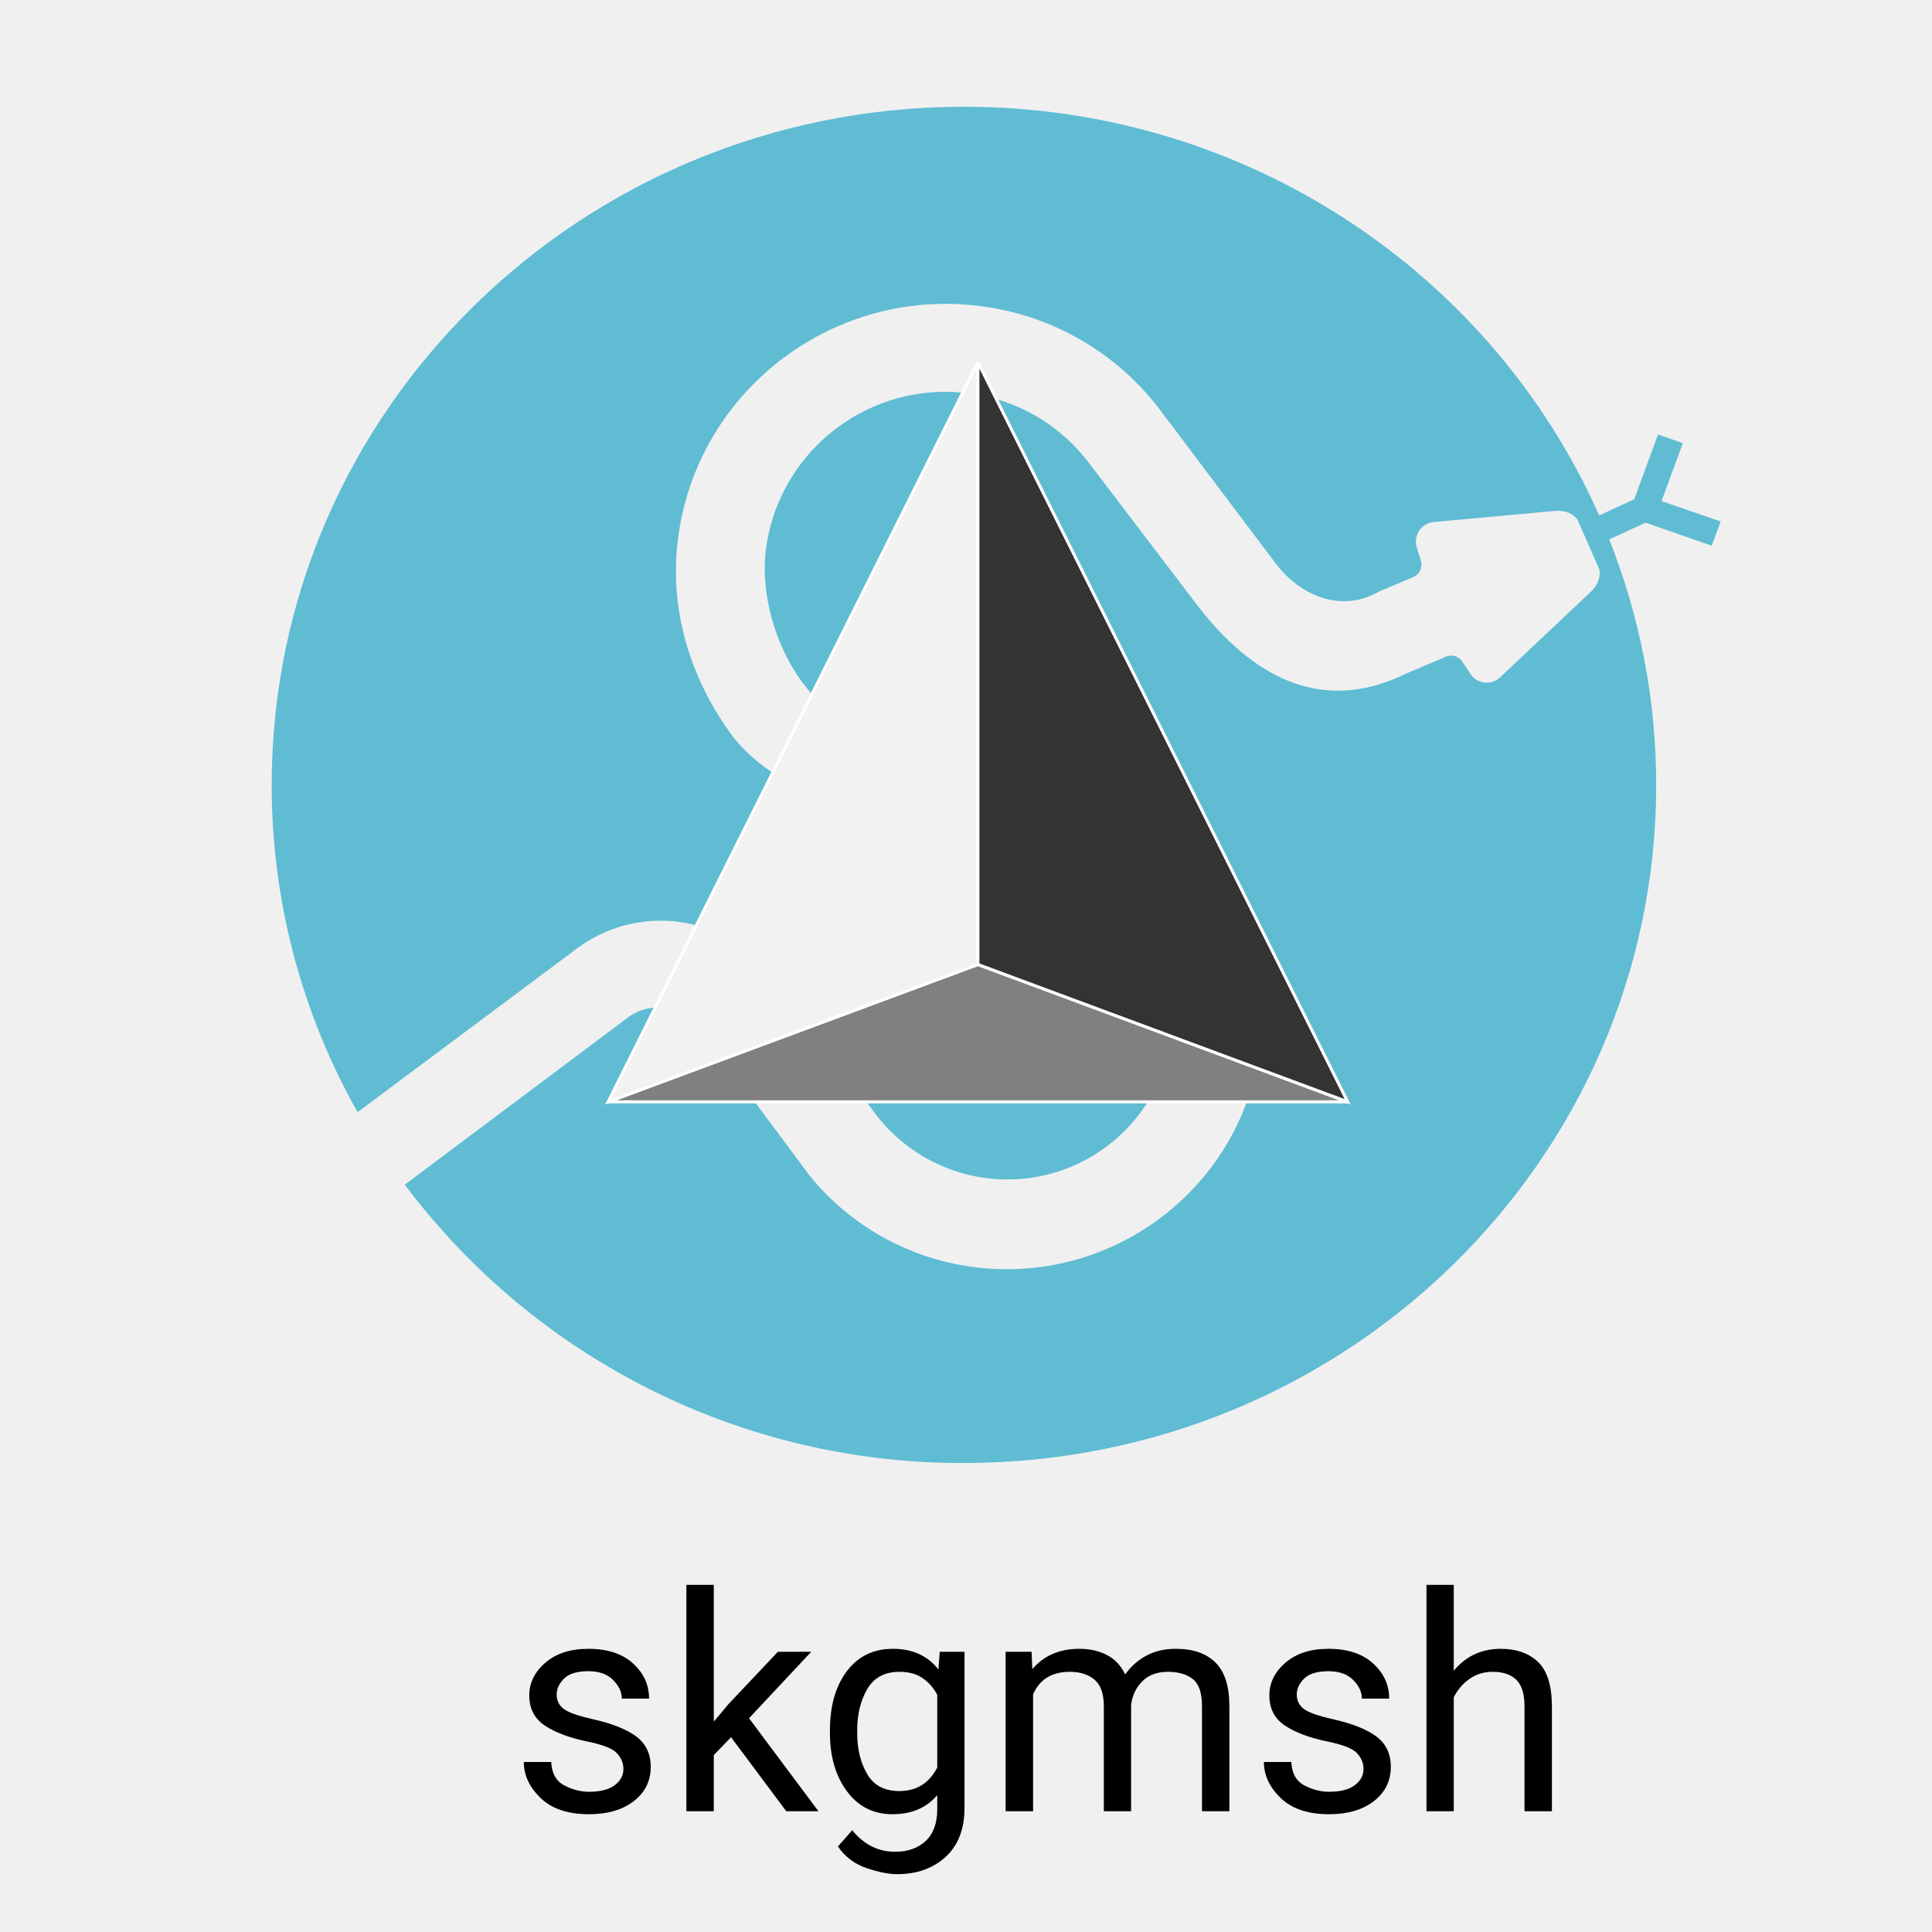
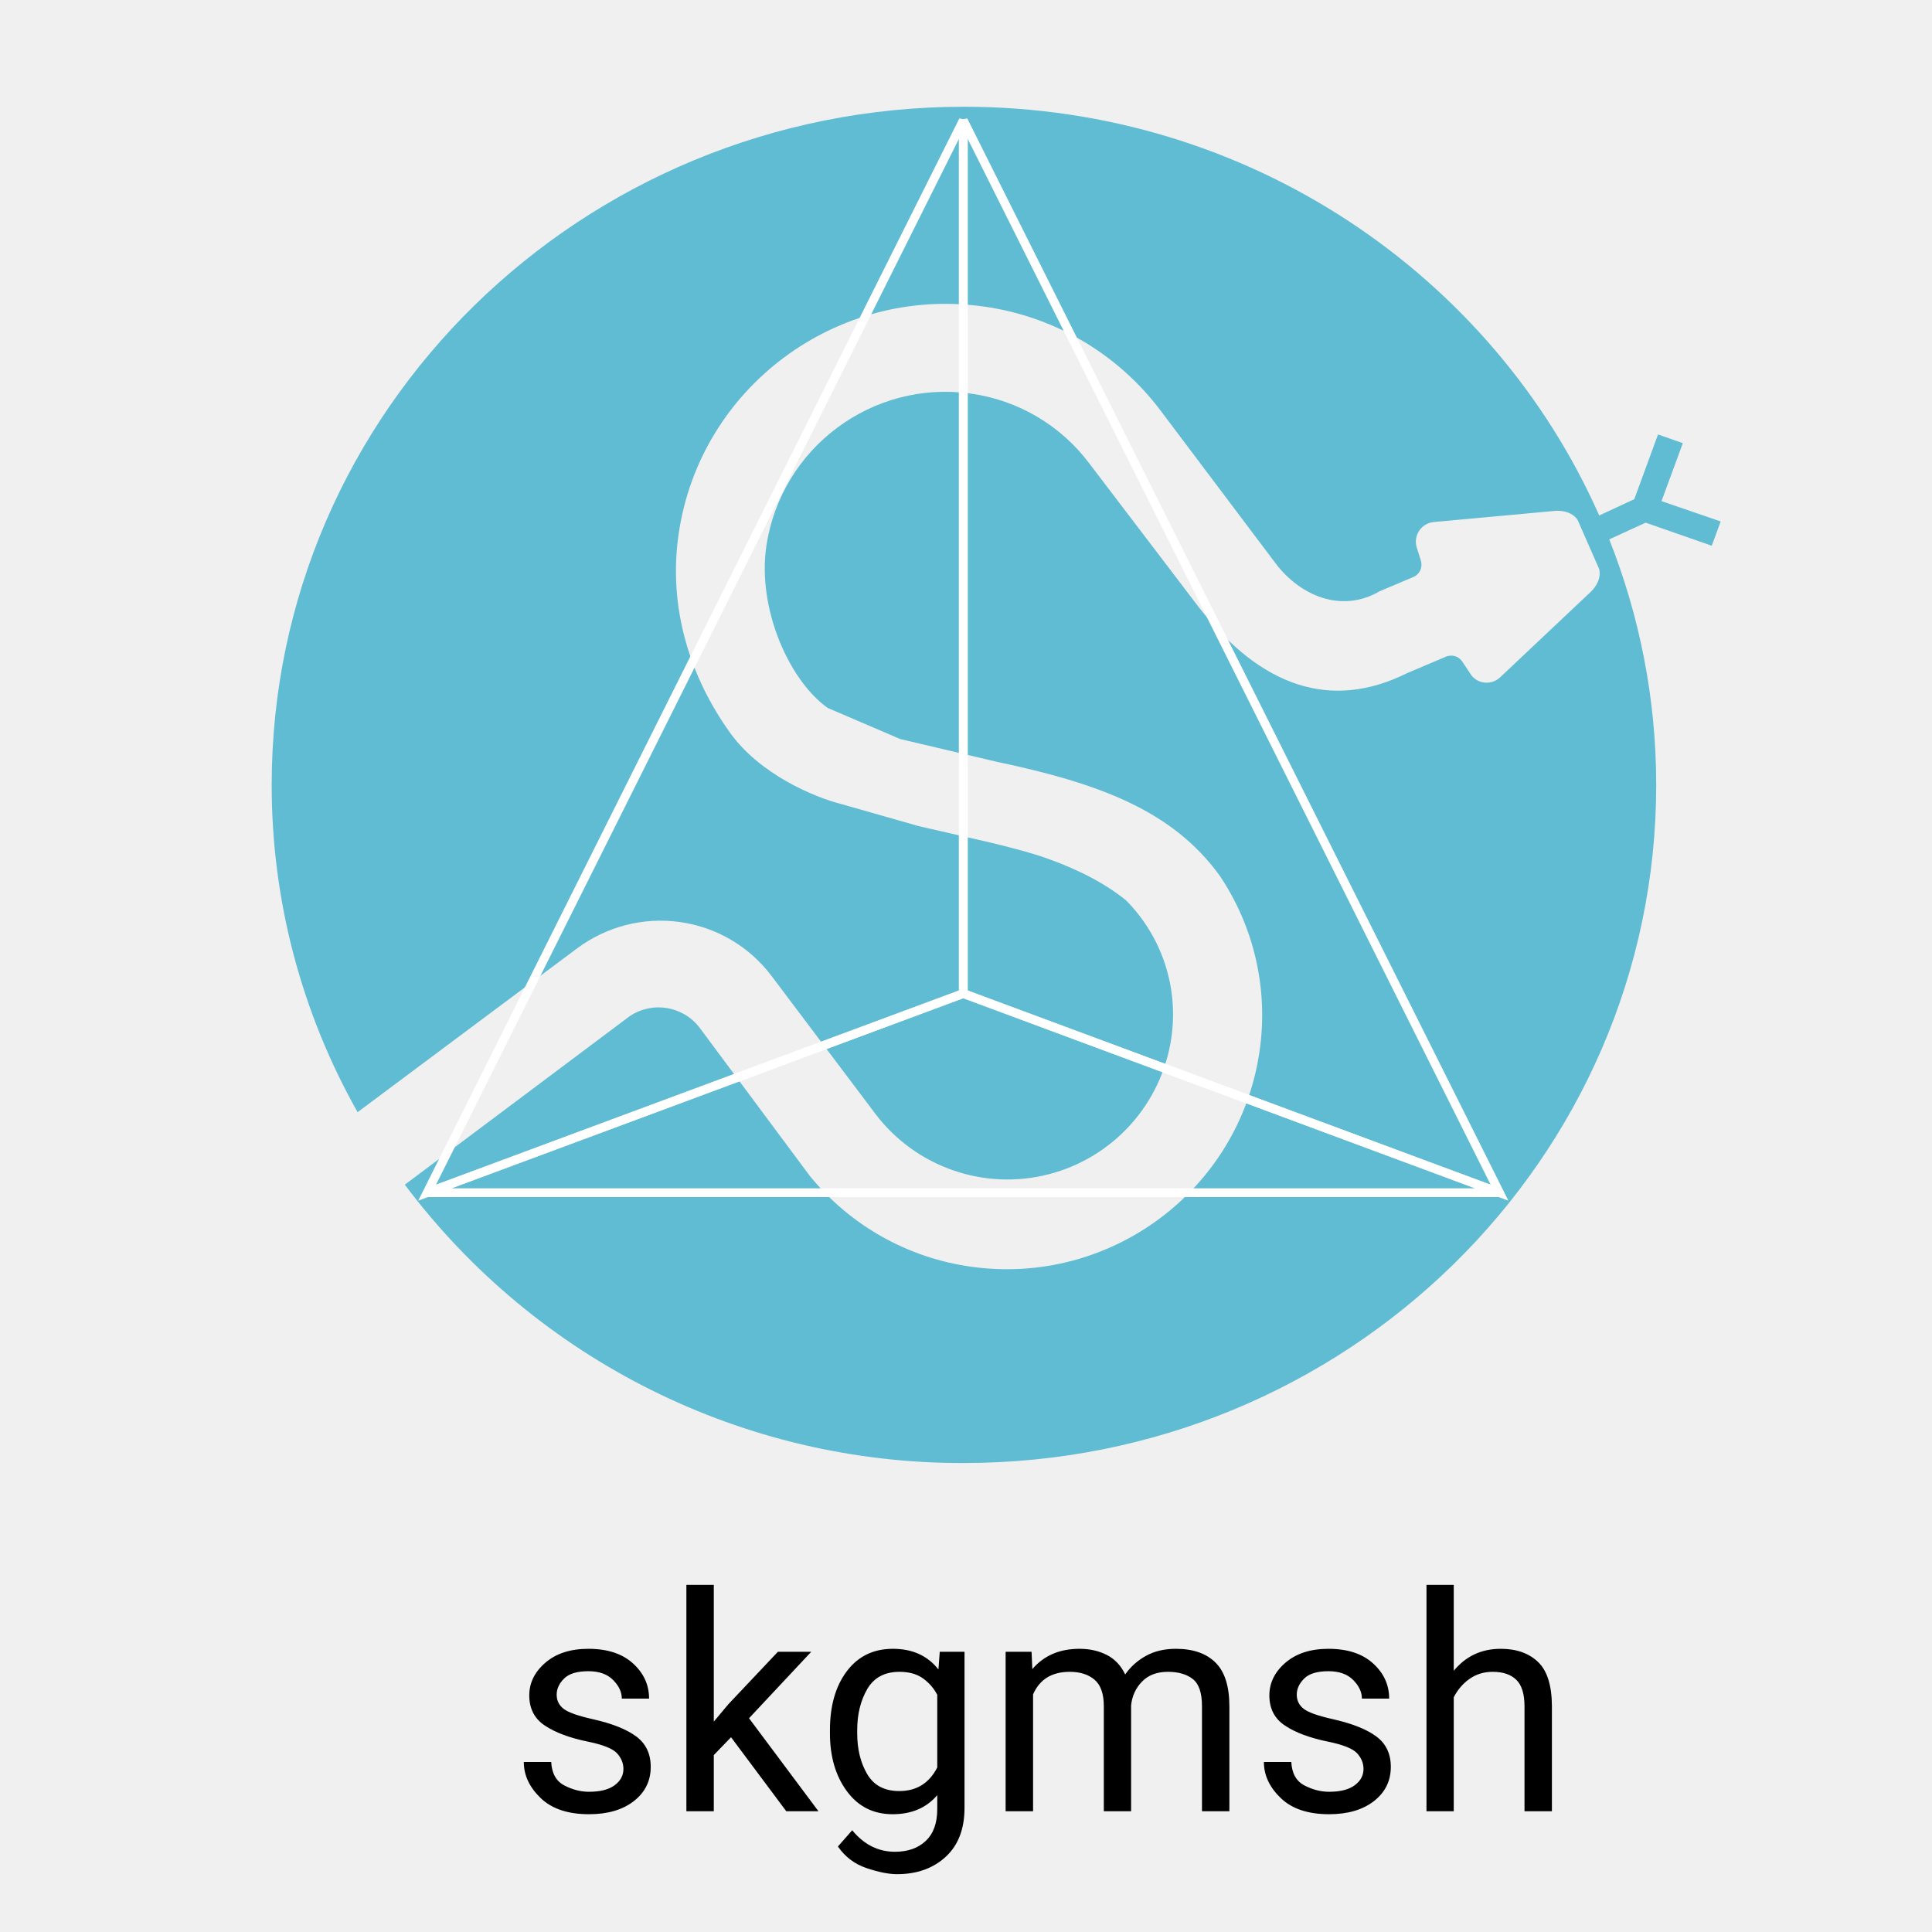
<svg xmlns="http://www.w3.org/2000/svg" viewBox="-20 -20 540 640" text-anchor="middle" version="1.1" width="800" height="800">
  <g transform="scale(20) translate(1)">
    <path style="fill:#5fbcd3;fill-opacity:1;stroke:none;stroke-width:0" d="M15.697 13.496c-.784-1.072-1.982-1.519-3.694-1.88l-1.592-.375-1.201-.515c-.631-.446-1.17-1.634-1.017-2.681a3 3 0 0 1 3.386-2.526 2.962 2.962 0 0 1 1.962 1.155L15.35 9.05c1.033 1.33 2.195 1.727 3.459 1.098l.637-.27a.22.22 0 0 1 .278.087l.127.19a.311.311 0 0 0 .156.131.326.326 0 0 0 .33-.058l1.467-1.384c.257-.22.182-.422.182-.422l-.354-.806s-.097-.193-.431-.149l-1.968.181a.327.327 0 0 0-.27.411l.071.227c.014.047.014.1-.005.148a.219.219 0 0 1-.124.125l-.556.235c-.582.341-1.244.123-1.686-.417l-.505-.67-1.438-1.91a4.421 4.421 0 0 0-2.929-1.72C9.355 3.733 7.095 5.42 6.741 7.84c-.179 1.22.187 2.375.855 3.302.485.674 1.373 1.06 1.854 1.18l1.262.36 1.208.277c.166.04.634.155.91.255.256.092.845.31 1.324.701.572.582.875 1.413.746 2.284a2.744 2.744 0 0 1-4.897 1.255l-1.726-2.292a2.294 2.294 0 0 0-1.514-.89 2.31 2.31 0 0 0-1.708.439l-3.632 2.71A11.002 11.002 0 0 1 0 12C0 5.798 5.133.768 11.465.768c4.715 0 8.761 2.788 10.523 6.77l.581-.27.393-1.072.411.144-.353.96.98.337-.148.402-1.095-.382-.603.277c.5 1.262.778 2.632.778 4.066 0 6.203-5.135 11.232-11.467 11.232a11.526 11.526 0 0 1-9.26-4.61l3.721-2.788a.855.855 0 0 1 1.163.19l1.826 2.455a4.186 4.186 0 0 0 2.673 1.502c2.302.322 4.439-1.273 4.773-3.563a4.14 4.14 0 0 0-.664-2.922" />
  </g>
-   <g transform="matrix(1, 0, 0, 1, -217.8543, 76.31001)">
-     <path style="fill:#808080;fill-opacity:1;stroke:white;stroke-width:1" d="M 349.299 268.69 L 471.799 223.19 L 594.299 268.69 L 349.299 268.69 Z" />
-     <path style="fill:#f2f2f2;fill-opacity:1;stroke:white;stroke-width:1" d="M 349.299 268.69 L 471.799 223.19 L 471.799 23.69 L 349.299 268.69 Z" />
-     <path style="fill:#333333;fill-opacity:1;stroke:white;stroke-width:1" d="M 594.299 268.69 L 471.799 223.19 L 471.799 23.69 L 594.299 268.69 Z" />
+   <g transform="scale(1.45) translate(-300, -10)">
+     <path style="fill:none;fill-opacity:1;stroke:white;stroke-width:2" d="M 349.299 268.69 L 471.799 223.19 L 594.299 268.69 L 349.299 268.69 Z" />
+     <path style="fill:none;fill-opacity:1;stroke:white;stroke-width:2" d="M 349.299 268.69 L 471.799 223.19 L 471.799 23.69 L 349.299 268.69 Z" />
+     <path style="fill:none;fill-opacity:1;stroke:white;stroke-width:2" d="M 594.299 268.69 L 471.799 223.19 L 471.799 23.69 L 594.299 268.69 Z" />
  </g>
  <text xml:space="preserve" style="font-size:100px;font-family:Roboto;fill:#000000;stroke:none" x="250" y="580">
    <tspan> skgmsh </tspan>
  </text>
</svg>
